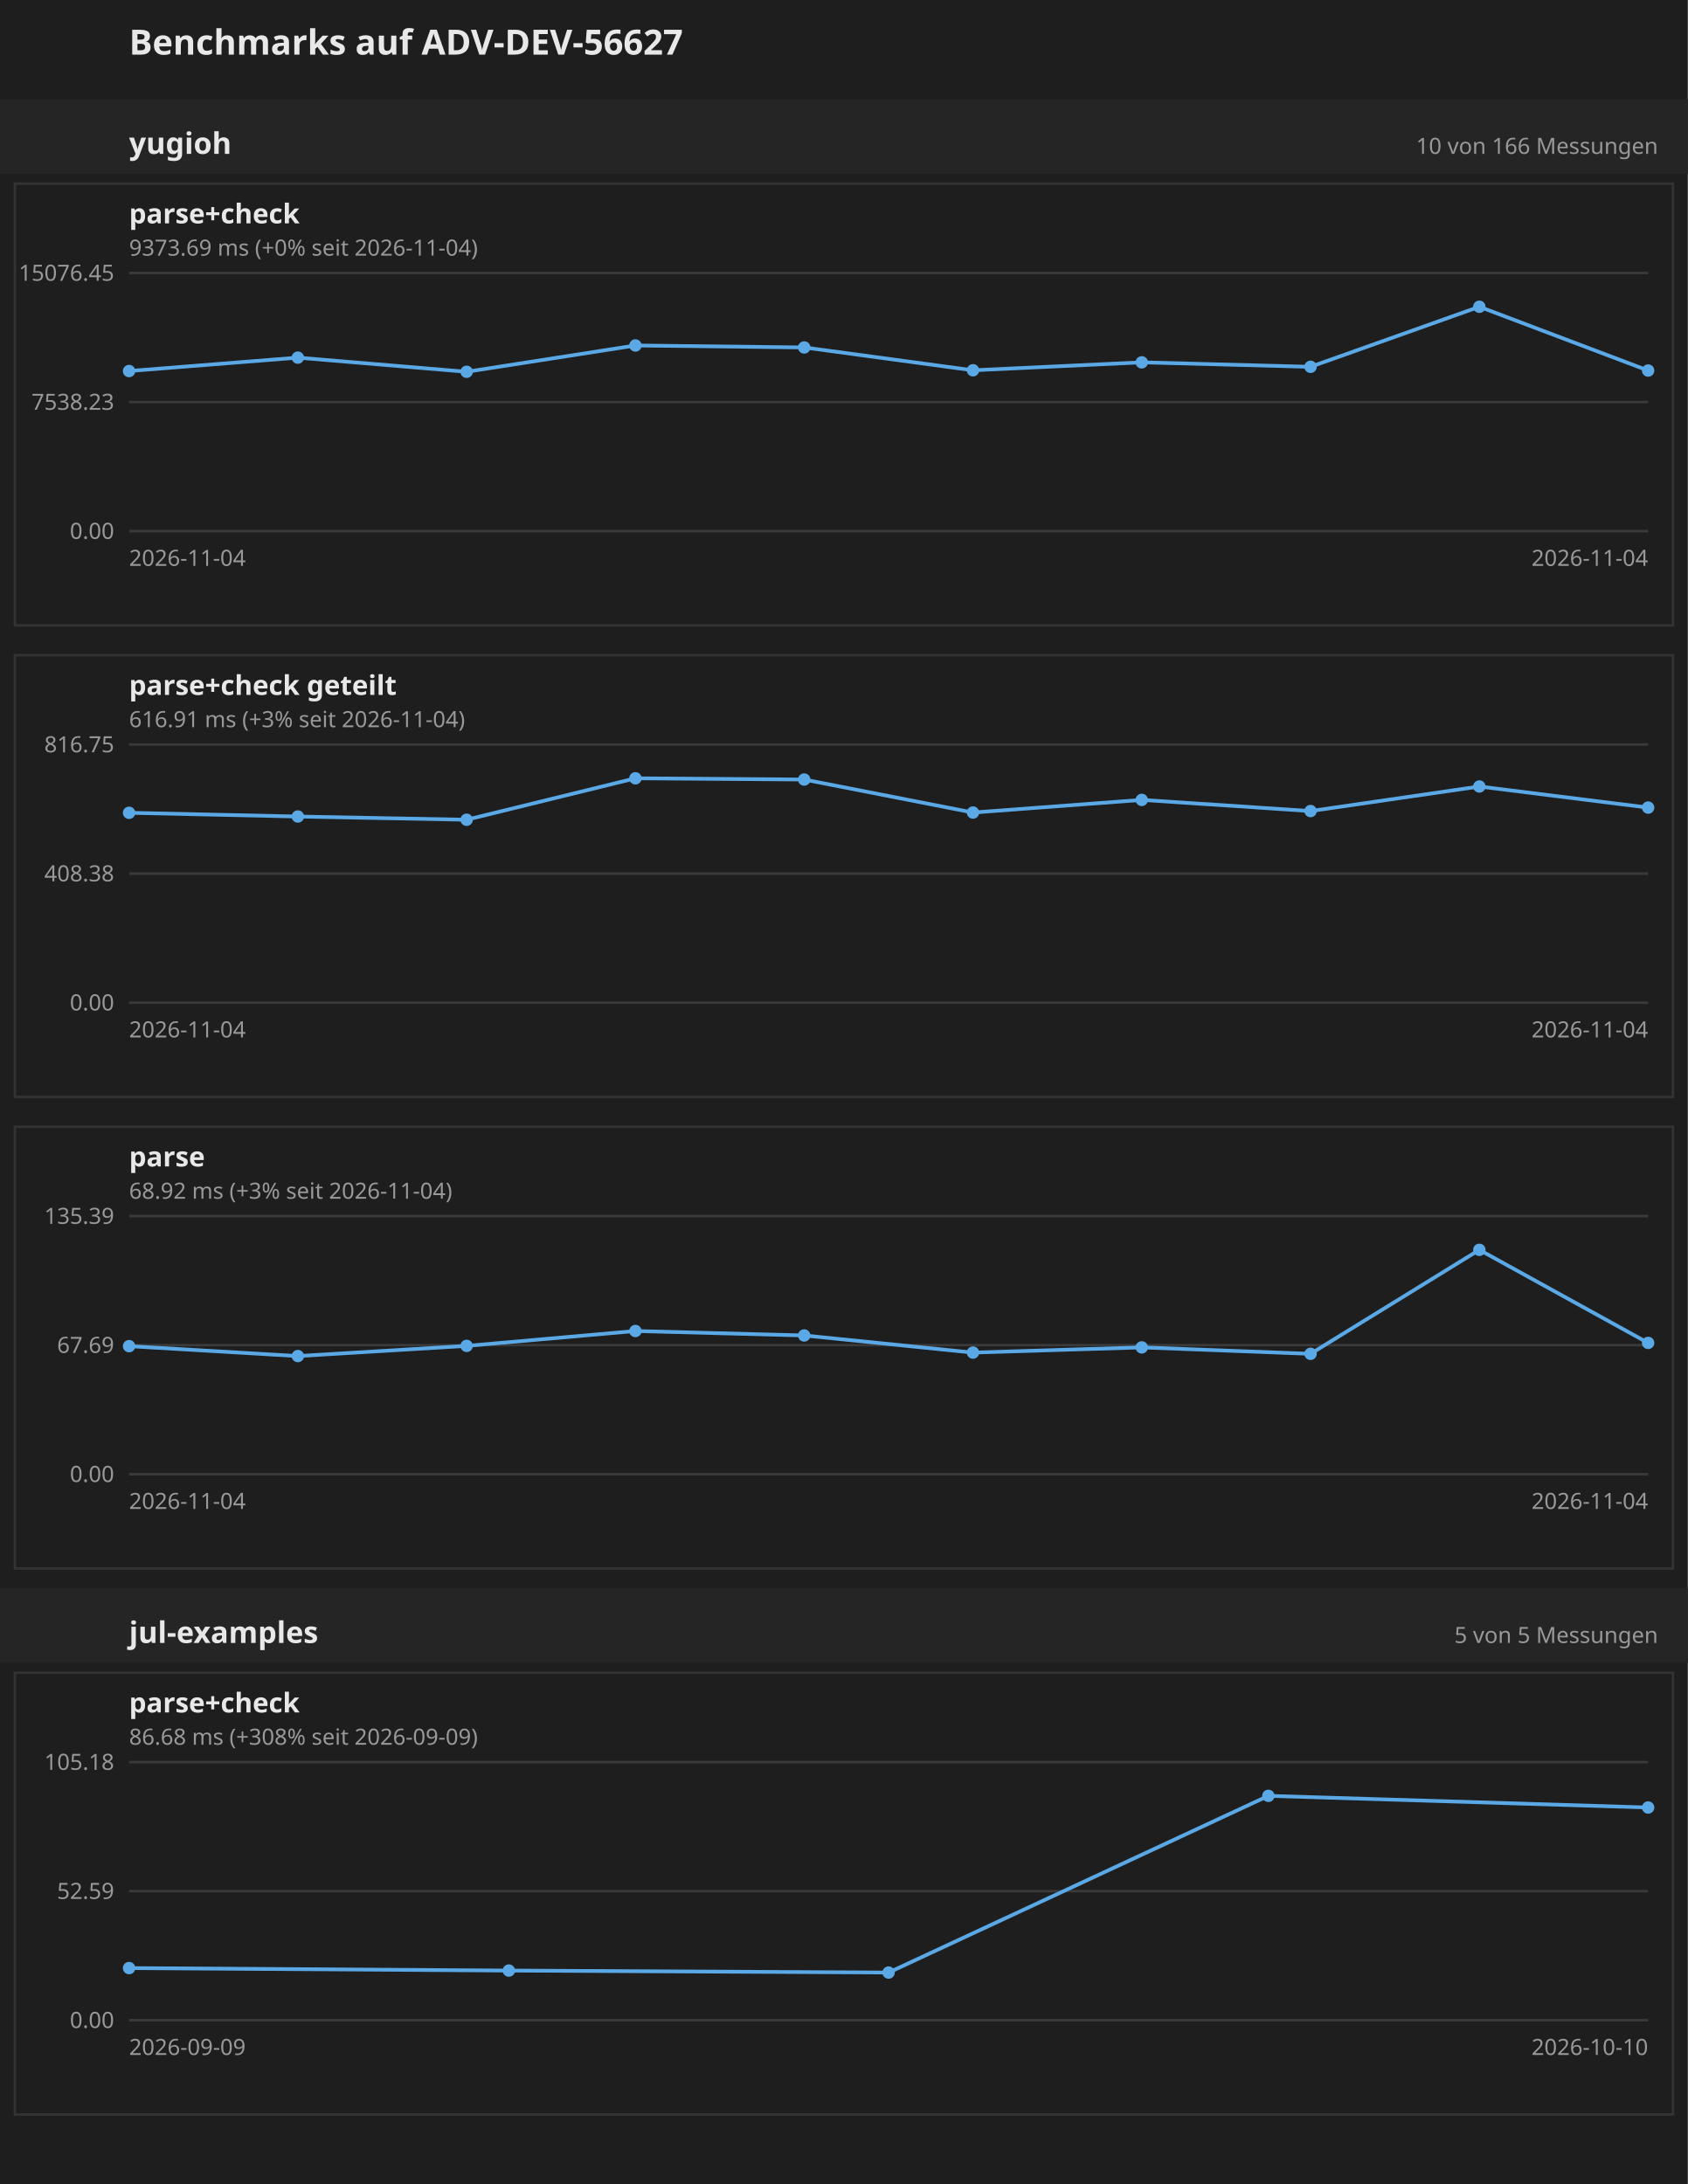
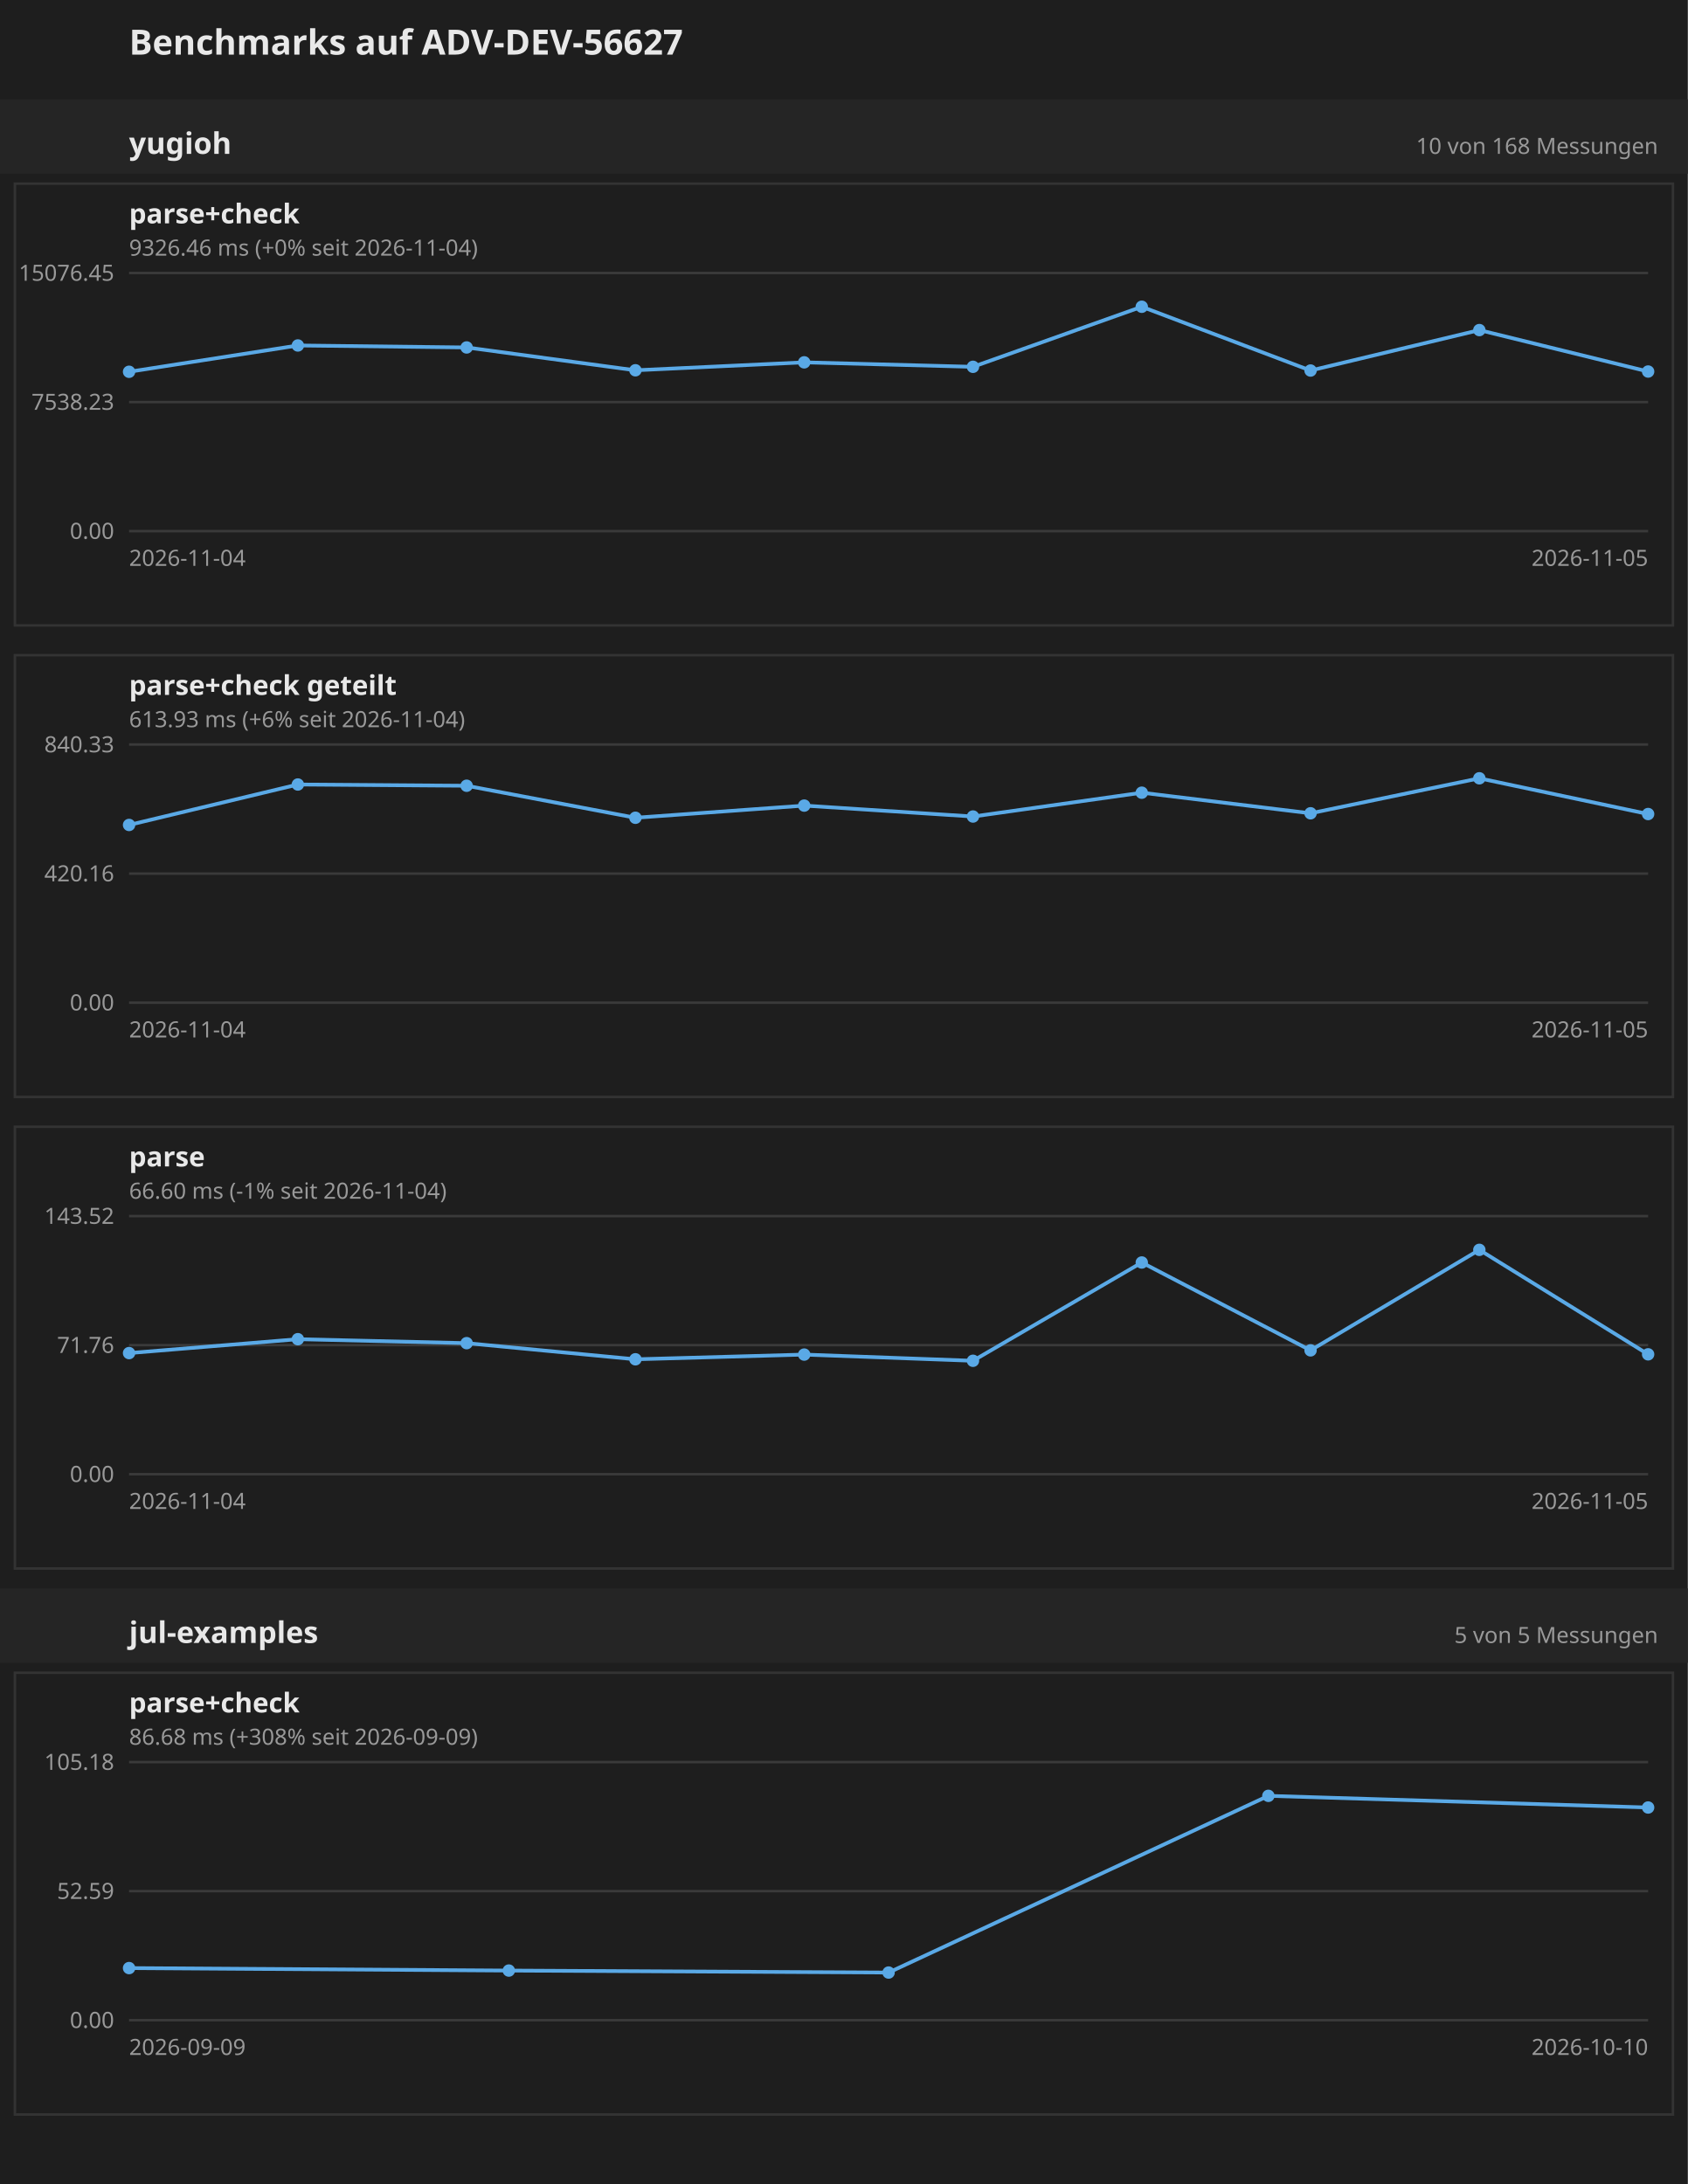
<svg xmlns="http://www.w3.org/2000/svg" width="680" height="880" font-family="sans-serif">
  <rect width="680" height="880" fill="#1e1e1e" />
  <text x="52" y="22" font-size="14" font-weight="bold" fill="#e8e8e8">Benchmarks auf ADV-DEV-56627</text>
  <g transform="translate(0 40)">
    <rect x="0" y="0" width="680" height="30" fill="#252525" />
    <text x="52" y="22" font-size="12" font-weight="bold" fill="#e8e8e8">yugioh</text>
-     <text x="668" y="22" text-anchor="end" font-size="9" fill="#999">10 von 166 Messungen</text>
+     <text x="668" y="22" text-anchor="end" font-size="9" fill="#999">10 von 168 Messungen</text>
    <g transform="translate(0 30)">
      <g transform="translate(0 0)">
        <rect x="6" y="4" width="668" height="178" fill="none" stroke="#333" />
        <text x="52" y="20" font-size="11" font-weight="bold" fill="#e8e8e8">parse+check</text>
-         <text x="52" y="33" font-size="9" fill="#999">9373.69 ms (+0% seit 2026-11-04)</text>
+         <text x="52" y="33" font-size="9" fill="#999">9326.46 ms (+0% seit 2026-11-04)</text>
        <line x1="52" y1="144.0" x2="664" y2="144.0" stroke="#3a3a3a" />
        <text x="46" y="144.0" text-anchor="end" dominant-baseline="middle" font-size="9" fill="#999">0.00</text>
        <line x1="52" y1="92.0" x2="664" y2="92.0" stroke="#3a3a3a" />
        <text x="46" y="92.0" text-anchor="end" dominant-baseline="middle" font-size="9" fill="#999">7538.23</text>
        <line x1="52" y1="40.0" x2="664" y2="40.0" stroke="#3a3a3a" />
        <text x="46" y="40.0" text-anchor="end" dominant-baseline="middle" font-size="9" fill="#999">15076.45</text>
        <text x="52" y="158" font-size="9" fill="#999">2026-11-04</text>
-         <text x="664" y="158" text-anchor="end" font-size="9" fill="#999">2026-11-04</text>
-         <polyline fill="none" stroke="#5aa9e6" stroke-width="1.5" points="52.0,79.5 120.0,74.1 188.0,79.8 256.0,69.2 324.0,70.0 392.0,79.2 460.0,76.0 528.0,77.8 596.0,53.6 664.0,79.3" />
-         <circle cx="52.0" cy="79.5" r="2.5" fill="#5aa9e6" />
-         <circle cx="120.0" cy="74.1" r="2.5" fill="#5aa9e6" />
-         <circle cx="188.0" cy="79.8" r="2.5" fill="#5aa9e6" />
-         <circle cx="256.0" cy="69.2" r="2.5" fill="#5aa9e6" />
-         <circle cx="324.0" cy="70.0" r="2.5" fill="#5aa9e6" />
-         <circle cx="392.0" cy="79.2" r="2.5" fill="#5aa9e6" />
-         <circle cx="460.0" cy="76.0" r="2.5" fill="#5aa9e6" />
-         <circle cx="528.0" cy="77.8" r="2.5" fill="#5aa9e6" />
-         <circle cx="596.0" cy="53.6" r="2.5" fill="#5aa9e6" />
-         <circle cx="664.0" cy="79.3" r="2.5" fill="#5aa9e6" />
+         <text x="664" y="158" text-anchor="end" font-size="9" fill="#999">2026-11-05</text>
+         <polyline fill="none" stroke="#5aa9e6" stroke-width="1.5" points="52.0,79.8 120.0,69.2 188.0,70.0 256.0,79.2 324.0,76.0 392.0,77.8 460.0,53.6 528.0,79.3 596.0,63.0 664.0,79.7" />
+         <circle cx="52.0" cy="79.8" r="2.5" fill="#5aa9e6" />
+         <circle cx="120.0" cy="69.2" r="2.5" fill="#5aa9e6" />
+         <circle cx="188.0" cy="70.0" r="2.5" fill="#5aa9e6" />
+         <circle cx="256.0" cy="79.2" r="2.5" fill="#5aa9e6" />
+         <circle cx="324.0" cy="76.0" r="2.5" fill="#5aa9e6" />
+         <circle cx="392.0" cy="77.8" r="2.5" fill="#5aa9e6" />
+         <circle cx="460.0" cy="53.6" r="2.5" fill="#5aa9e6" />
+         <circle cx="528.0" cy="79.3" r="2.5" fill="#5aa9e6" />
+         <circle cx="596.0" cy="63.0" r="2.5" fill="#5aa9e6" />
+         <circle cx="664.0" cy="79.7" r="2.5" fill="#5aa9e6" />
      </g>
      <g transform="translate(0 190)">
        <rect x="6" y="4" width="668" height="178" fill="none" stroke="#333" />
        <text x="52" y="20" font-size="11" font-weight="bold" fill="#e8e8e8">parse+check geteilt</text>
-         <text x="52" y="33" font-size="9" fill="#999">616.91 ms (+3% seit 2026-11-04)</text>
+         <text x="52" y="33" font-size="9" fill="#999">613.93 ms (+6% seit 2026-11-04)</text>
        <line x1="52" y1="144.0" x2="664" y2="144.0" stroke="#3a3a3a" />
        <text x="46" y="144.0" text-anchor="end" dominant-baseline="middle" font-size="9" fill="#999">0.00</text>
        <line x1="52" y1="92.0" x2="664" y2="92.0" stroke="#3a3a3a" />
-         <text x="46" y="92.0" text-anchor="end" dominant-baseline="middle" font-size="9" fill="#999">408.38</text>
+         <text x="46" y="92.0" text-anchor="end" dominant-baseline="middle" font-size="9" fill="#999">420.16</text>
        <line x1="52" y1="40.0" x2="664" y2="40.0" stroke="#3a3a3a" />
-         <text x="46" y="40.0" text-anchor="end" dominant-baseline="middle" font-size="9" fill="#999">816.75</text>
+         <text x="46" y="40.0" text-anchor="end" dominant-baseline="middle" font-size="9" fill="#999">840.33</text>
        <text x="52" y="158" font-size="9" fill="#999">2026-11-04</text>
-         <text x="664" y="158" text-anchor="end" font-size="9" fill="#999">2026-11-04</text>
-         <polyline fill="none" stroke="#5aa9e6" stroke-width="1.5" points="52.0,67.5 120.0,69.0 188.0,70.3 256.0,53.6 324.0,54.1 392.0,67.4 460.0,62.3 528.0,66.8 596.0,56.9 664.0,65.4" />
-         <circle cx="52.0" cy="67.5" r="2.5" fill="#5aa9e6" />
-         <circle cx="120.0" cy="69.0" r="2.5" fill="#5aa9e6" />
-         <circle cx="188.0" cy="70.3" r="2.5" fill="#5aa9e6" />
-         <circle cx="256.0" cy="53.6" r="2.5" fill="#5aa9e6" />
-         <circle cx="324.0" cy="54.1" r="2.5" fill="#5aa9e6" />
-         <circle cx="392.0" cy="67.4" r="2.5" fill="#5aa9e6" />
-         <circle cx="460.0" cy="62.3" r="2.5" fill="#5aa9e6" />
-         <circle cx="528.0" cy="66.8" r="2.5" fill="#5aa9e6" />
-         <circle cx="596.0" cy="56.9" r="2.5" fill="#5aa9e6" />
-         <circle cx="664.0" cy="65.4" r="2.5" fill="#5aa9e6" />
+         <text x="664" y="158" text-anchor="end" font-size="9" fill="#999">2026-11-05</text>
+         <polyline fill="none" stroke="#5aa9e6" stroke-width="1.5" points="52.0,72.4 120.0,56.1 188.0,56.6 256.0,69.5 324.0,64.6 392.0,69.0 460.0,59.4 528.0,67.7 596.0,53.6 664.0,68.0" />
+         <circle cx="52.0" cy="72.4" r="2.5" fill="#5aa9e6" />
+         <circle cx="120.0" cy="56.1" r="2.5" fill="#5aa9e6" />
+         <circle cx="188.0" cy="56.6" r="2.5" fill="#5aa9e6" />
+         <circle cx="256.0" cy="69.5" r="2.5" fill="#5aa9e6" />
+         <circle cx="324.0" cy="64.6" r="2.5" fill="#5aa9e6" />
+         <circle cx="392.0" cy="69.0" r="2.5" fill="#5aa9e6" />
+         <circle cx="460.0" cy="59.4" r="2.5" fill="#5aa9e6" />
+         <circle cx="528.0" cy="67.7" r="2.5" fill="#5aa9e6" />
+         <circle cx="596.0" cy="53.6" r="2.5" fill="#5aa9e6" />
+         <circle cx="664.0" cy="68.0" r="2.5" fill="#5aa9e6" />
      </g>
      <g transform="translate(0 380)">
        <rect x="6" y="4" width="668" height="178" fill="none" stroke="#333" />
        <text x="52" y="20" font-size="11" font-weight="bold" fill="#e8e8e8">parse</text>
-         <text x="52" y="33" font-size="9" fill="#999">68.92 ms (+3% seit 2026-11-04)</text>
+         <text x="52" y="33" font-size="9" fill="#999">66.60 ms (-1% seit 2026-11-04)</text>
        <line x1="52" y1="144.0" x2="664" y2="144.0" stroke="#3a3a3a" />
        <text x="46" y="144.0" text-anchor="end" dominant-baseline="middle" font-size="9" fill="#999">0.00</text>
        <line x1="52" y1="92.0" x2="664" y2="92.0" stroke="#3a3a3a" />
-         <text x="46" y="92.0" text-anchor="end" dominant-baseline="middle" font-size="9" fill="#999">67.69</text>
+         <text x="46" y="92.0" text-anchor="end" dominant-baseline="middle" font-size="9" fill="#999">71.76</text>
        <line x1="52" y1="40.0" x2="664" y2="40.0" stroke="#3a3a3a" />
-         <text x="46" y="40.0" text-anchor="end" dominant-baseline="middle" font-size="9" fill="#999">135.39</text>
+         <text x="46" y="40.0" text-anchor="end" dominant-baseline="middle" font-size="9" fill="#999">143.52</text>
        <text x="52" y="158" font-size="9" fill="#999">2026-11-04</text>
-         <text x="664" y="158" text-anchor="end" font-size="9" fill="#999">2026-11-04</text>
-         <polyline fill="none" stroke="#5aa9e6" stroke-width="1.5" points="52.0,92.4 120.0,96.4 188.0,92.3 256.0,86.3 324.0,88.1 392.0,95.0 460.0,92.9 528.0,95.5 596.0,53.6 664.0,91.1" />
-         <circle cx="52.0" cy="92.4" r="2.5" fill="#5aa9e6" />
-         <circle cx="120.0" cy="96.4" r="2.5" fill="#5aa9e6" />
-         <circle cx="188.0" cy="92.3" r="2.5" fill="#5aa9e6" />
-         <circle cx="256.0" cy="86.3" r="2.5" fill="#5aa9e6" />
-         <circle cx="324.0" cy="88.1" r="2.5" fill="#5aa9e6" />
-         <circle cx="392.0" cy="95.0" r="2.5" fill="#5aa9e6" />
-         <circle cx="460.0" cy="92.9" r="2.5" fill="#5aa9e6" />
-         <circle cx="528.0" cy="95.5" r="2.5" fill="#5aa9e6" />
+         <text x="664" y="158" text-anchor="end" font-size="9" fill="#999">2026-11-05</text>
+         <polyline fill="none" stroke="#5aa9e6" stroke-width="1.5" points="52.0,95.2 120.0,89.6 188.0,91.2 256.0,97.7 324.0,95.8 392.0,98.3 460.0,58.7 528.0,94.1 596.0,53.6 664.0,95.7" />
+         <circle cx="52.0" cy="95.2" r="2.5" fill="#5aa9e6" />
+         <circle cx="120.0" cy="89.6" r="2.5" fill="#5aa9e6" />
+         <circle cx="188.0" cy="91.2" r="2.5" fill="#5aa9e6" />
+         <circle cx="256.0" cy="97.7" r="2.5" fill="#5aa9e6" />
+         <circle cx="324.0" cy="95.8" r="2.5" fill="#5aa9e6" />
+         <circle cx="392.0" cy="98.3" r="2.5" fill="#5aa9e6" />
+         <circle cx="460.0" cy="58.7" r="2.5" fill="#5aa9e6" />
+         <circle cx="528.0" cy="94.1" r="2.5" fill="#5aa9e6" />
        <circle cx="596.0" cy="53.6" r="2.5" fill="#5aa9e6" />
-         <circle cx="664.0" cy="91.1" r="2.5" fill="#5aa9e6" />
+         <circle cx="664.0" cy="95.7" r="2.5" fill="#5aa9e6" />
      </g>
    </g>
  </g>
  <g transform="translate(0 640)">
    <rect x="0" y="0" width="680" height="30" fill="#252525" />
    <text x="52" y="22" font-size="12" font-weight="bold" fill="#e8e8e8">jul-examples</text>
    <text x="668" y="22" text-anchor="end" font-size="9" fill="#999">5 von 5 Messungen</text>
    <g transform="translate(0 30)">
      <g transform="translate(0 0)">
        <rect x="6" y="4" width="668" height="178" fill="none" stroke="#333" />
        <text x="52" y="20" font-size="11" font-weight="bold" fill="#e8e8e8">parse+check</text>
        <text x="52" y="33" font-size="9" fill="#999">86.68 ms (+308% seit 2026-09-09)</text>
        <line x1="52" y1="144.0" x2="664" y2="144.0" stroke="#3a3a3a" />
        <text x="46" y="144.0" text-anchor="end" dominant-baseline="middle" font-size="9" fill="#999">0.00</text>
        <line x1="52" y1="92.0" x2="664" y2="92.0" stroke="#3a3a3a" />
        <text x="46" y="92.0" text-anchor="end" dominant-baseline="middle" font-size="9" fill="#999">52.59</text>
        <line x1="52" y1="40.0" x2="664" y2="40.0" stroke="#3a3a3a" />
        <text x="46" y="40.0" text-anchor="end" dominant-baseline="middle" font-size="9" fill="#999">105.18</text>
        <text x="52" y="158" font-size="9" fill="#999">2026-09-09</text>
        <text x="664" y="158" text-anchor="end" font-size="9" fill="#999">2026-10-10</text>
        <polyline fill="none" stroke="#5aa9e6" stroke-width="1.5" points="52.0,123.0 205.0,124.0 358.0,124.8 511.0,53.6 664.0,58.3" />
        <circle cx="52.0" cy="123.0" r="2.5" fill="#5aa9e6" />
        <circle cx="205.0" cy="124.0" r="2.5" fill="#5aa9e6" />
        <circle cx="358.0" cy="124.8" r="2.5" fill="#5aa9e6" />
        <circle cx="511.0" cy="53.6" r="2.5" fill="#5aa9e6" />
        <circle cx="664.0" cy="58.3" r="2.5" fill="#5aa9e6" />
      </g>
    </g>
  </g>
</svg>
